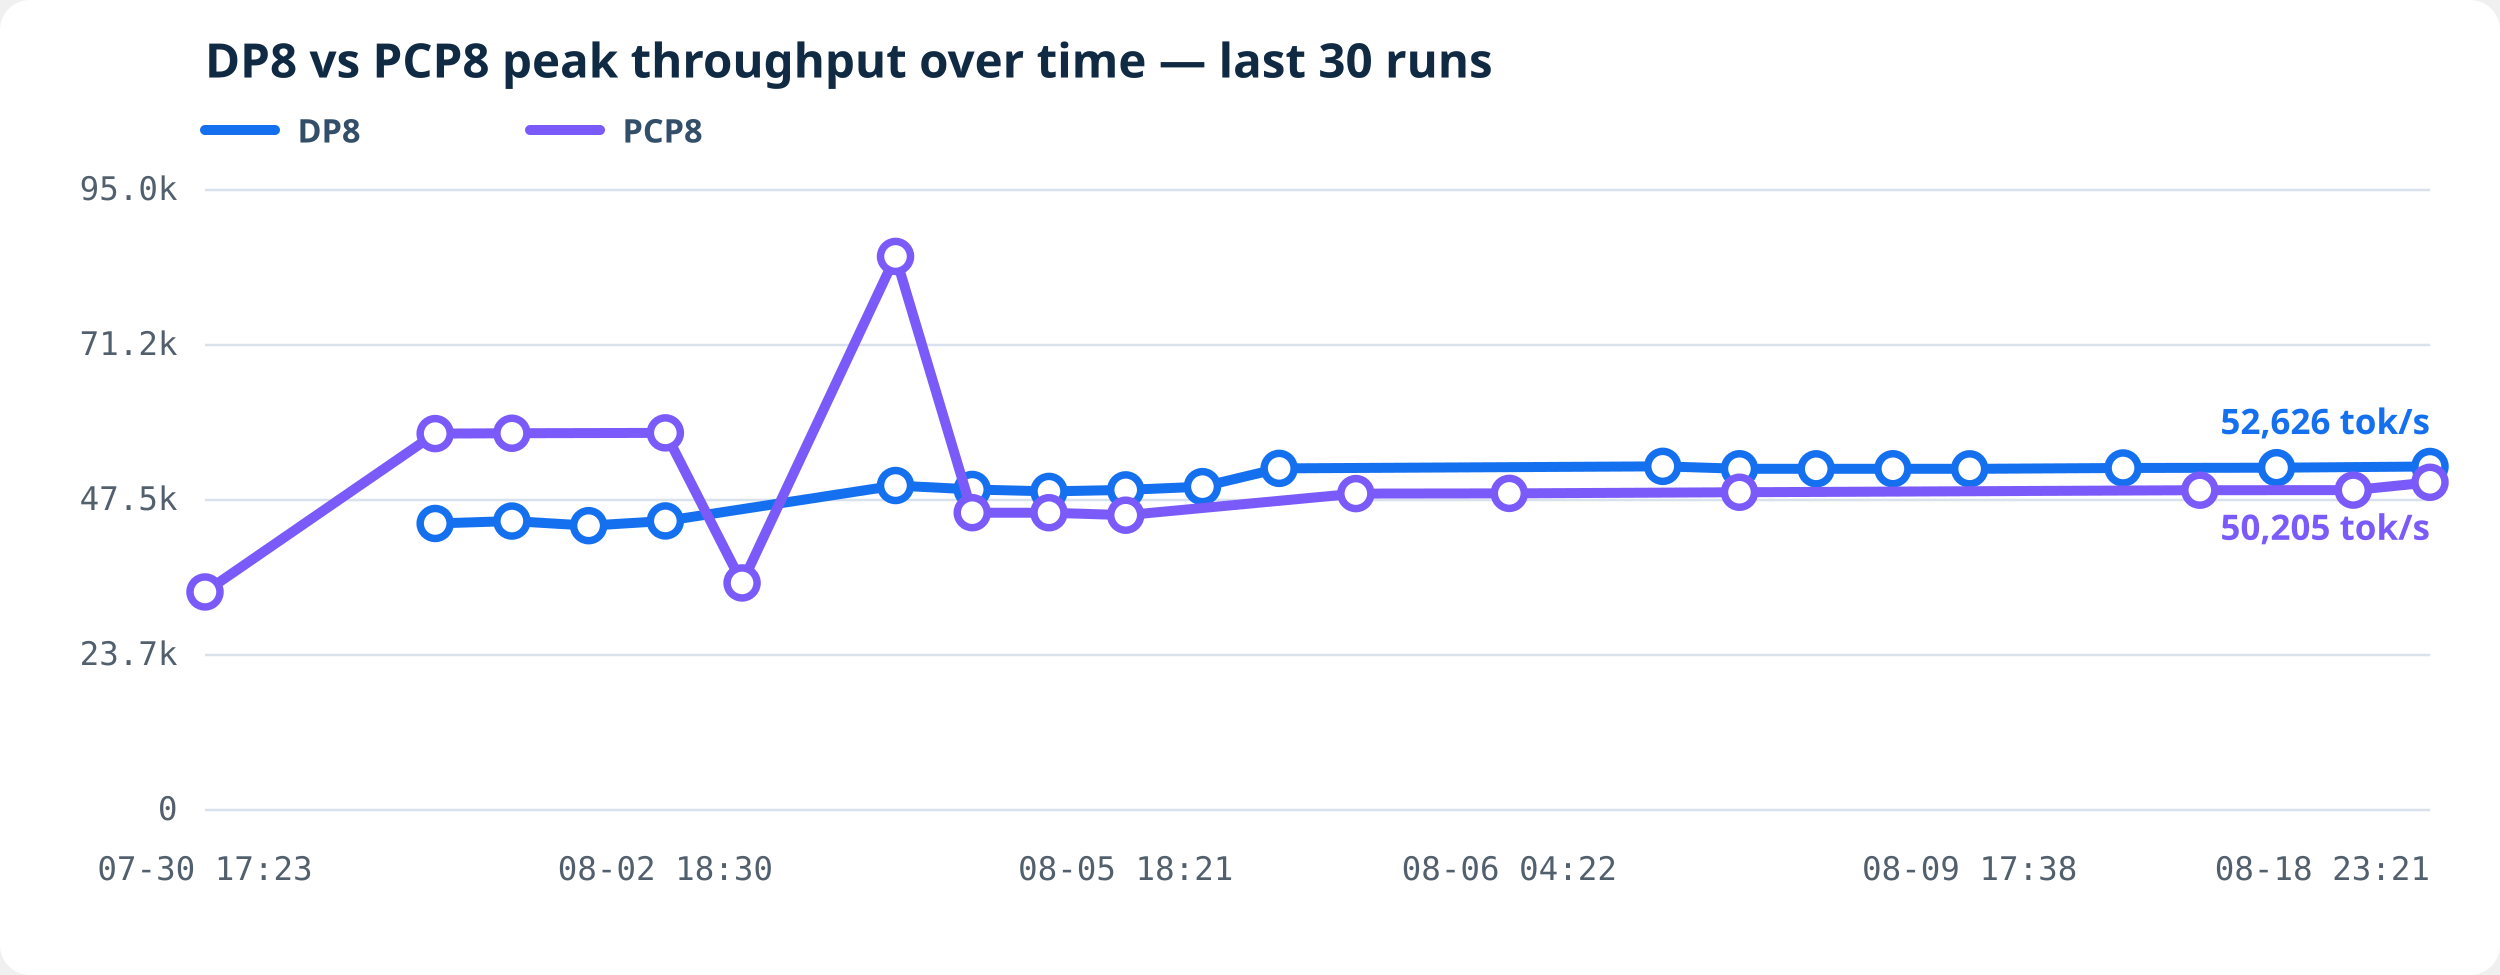
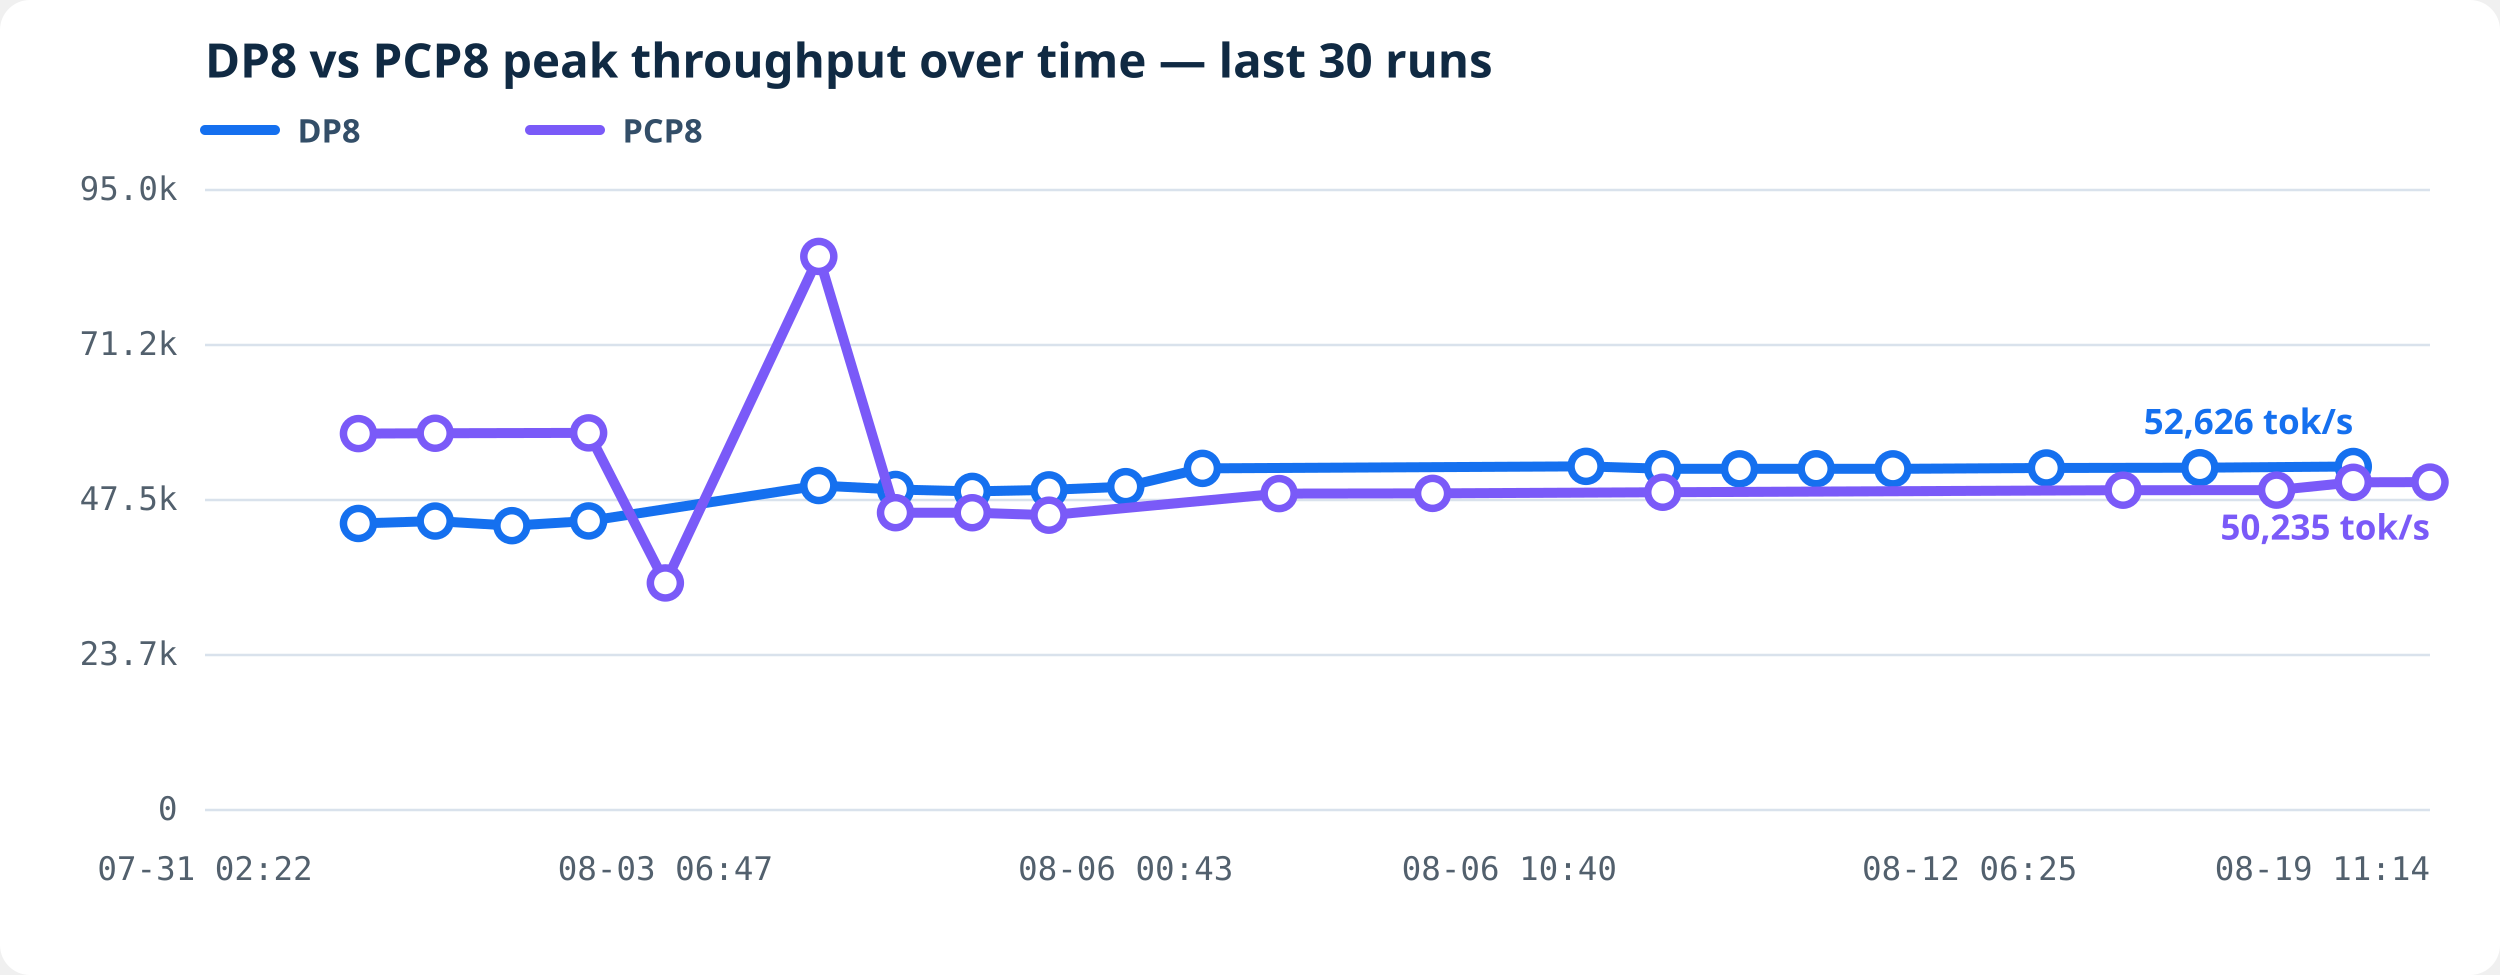
<svg xmlns="http://www.w3.org/2000/svg" viewBox="0 0 1000 390" role="img" aria-labelledby="history-title history-desc">
  <style>.bg{fill:#fff}.grid{stroke:#d9e2ec;stroke-width:1}.axis{fill:#52606d;font:13px ui-monospace,SFMono-Regular,Consolas,monospace}.heading{fill:#102a43;font:600 19px system-ui,sans-serif}.line{fill:none;stroke-width:4;stroke-linejoin:round;stroke-linecap:round}.dot{fill:#fff;stroke-width:3}.latest{stroke-width:3}.legend{fill:#334e68;font:600 13px system-ui,sans-serif}.value{font:600 14px system-ui,sans-serif}</style>
  <rect class="bg" width="1000" height="390" rx="12" />
  <text class="heading" x="82" y="31">DP8 vs PCP8 peak throughput over time — last 30 runs</text>
  <line x1="82" y1="52" x2="110" y2="52" stroke="#1570ef" stroke-width="4" stroke-linecap="round" />
  <text class="legend" x="119" y="57">DP8</text>
  <line x1="212" y1="52" x2="240" y2="52" stroke="#7a5af8" stroke-width="4" stroke-linecap="round" />
  <text class="legend" x="249" y="57">PCP8</text>
  <line class="grid" x1="82" y1="324.00" x2="972" y2="324.00" />
  <text class="axis" text-anchor="end" x="71" y="328.00">0</text>
  <line class="grid" x1="82" y1="262.00" x2="972" y2="262.00" />
  <text class="axis" text-anchor="end" x="71" y="266.00">23.7k</text>
  <line class="grid" x1="82" y1="200.00" x2="972" y2="200.00" />
  <text class="axis" text-anchor="end" x="71" y="204.00">47.5k</text>
  <line class="grid" x1="82" y1="138.00" x2="972" y2="138.00" />
  <text class="axis" text-anchor="end" x="71" y="142.00">71.2k</text>
  <line class="grid" x1="82" y1="76.00" x2="972" y2="76.00" />
  <text class="axis" text-anchor="end" x="71" y="80.00">95.0k</text>
-   <text class="axis" text-anchor="middle" x="82.00" y="352">07-30 17:23</text>
-   <text class="axis" text-anchor="middle" x="266.14" y="352">08-02 18:30</text>
-   <text class="axis" text-anchor="middle" x="450.28" y="352">08-05 18:21</text>
-   <text class="axis" text-anchor="middle" x="603.72" y="352">08-06 04:22</text>
-   <text class="axis" text-anchor="middle" x="787.86" y="352">08-09 17:38</text>
-   <text class="axis" text-anchor="end" x="972.00" y="352">08-18 23:21</text>
-   <polyline class="line" stroke="#1570ef" points="174.07,209.39 204.76,208.42 235.45,210.27 266.14,208.38 358.21,194.21 388.90,195.79 419.59,196.56 450.28,195.95 480.97,194.66 511.66,187.35 665.10,186.54 695.79,187.50 726.48,187.53 757.17,187.50 787.86,187.54 849.24,187.19 910.62,187.08 972.00,186.60" />
-   <circle class="dot" fill="#fff" stroke="#1570ef" cx="174.07" cy="209.39" r="6" />
-   <circle class="dot" fill="#fff" stroke="#1570ef" cx="204.76" cy="208.42" r="6" />
-   <circle class="dot" fill="#fff" stroke="#1570ef" cx="235.45" cy="210.27" r="6" />
-   <circle class="dot" fill="#fff" stroke="#1570ef" cx="266.14" cy="208.38" r="6" />
-   <circle class="dot" fill="#fff" stroke="#1570ef" cx="358.21" cy="194.21" r="6" />
-   <circle class="dot" fill="#fff" stroke="#1570ef" cx="388.90" cy="195.79" r="6" />
-   <circle class="dot" fill="#fff" stroke="#1570ef" cx="419.59" cy="196.56" r="6" />
-   <circle class="dot" fill="#fff" stroke="#1570ef" cx="450.28" cy="195.95" r="6" />
-   <circle class="dot" fill="#fff" stroke="#1570ef" cx="480.97" cy="194.66" r="6" />
-   <circle class="dot" fill="#fff" stroke="#1570ef" cx="511.66" cy="187.35" r="6" />
-   <circle class="dot" fill="#fff" stroke="#1570ef" cx="665.10" cy="186.54" r="6" />
-   <circle class="dot" fill="#fff" stroke="#1570ef" cx="695.79" cy="187.50" r="6" />
-   <circle class="dot" fill="#fff" stroke="#1570ef" cx="726.48" cy="187.53" r="6" />
-   <circle class="dot" fill="#fff" stroke="#1570ef" cx="757.17" cy="187.50" r="6" />
-   <circle class="dot" fill="#fff" stroke="#1570ef" cx="787.86" cy="187.54" r="6" />
-   <circle class="dot" fill="#fff" stroke="#1570ef" cx="849.24" cy="187.19" r="6" />
-   <circle class="dot" fill="#fff" stroke="#1570ef" cx="910.62" cy="187.08" r="6" />
-   <circle class="dot latest" fill="#1570ef" stroke="#1570ef" cx="972.00" cy="186.60" r="6" />
-   <text class="value" fill="#1570ef" text-anchor="end" x="972.00" y="173.60">52,626 tok/s</text>
-   <polyline class="line" stroke="#7a5af8" points="82.00,236.78 174.07,173.44 204.76,173.30 266.14,173.15 296.83,233.18 358.21,102.57 388.90,205.08 419.59,205.09 450.28,206.08 542.34,197.44 603.72,197.35 695.79,196.90 879.93,196.08 941.31,196.05 972.00,192.92" />
-   <circle class="dot" fill="#fff" stroke="#7a5af8" cx="82.00" cy="236.78" r="6" />
-   <circle class="dot" fill="#fff" stroke="#7a5af8" cx="174.07" cy="173.44" r="6" />
-   <circle class="dot" fill="#fff" stroke="#7a5af8" cx="204.76" cy="173.30" r="6" />
-   <circle class="dot" fill="#fff" stroke="#7a5af8" cx="266.14" cy="173.15" r="6" />
-   <circle class="dot" fill="#fff" stroke="#7a5af8" cx="296.83" cy="233.18" r="6" />
-   <circle class="dot" fill="#fff" stroke="#7a5af8" cx="358.21" cy="102.57" r="6" />
-   <circle class="dot" fill="#fff" stroke="#7a5af8" cx="388.90" cy="205.08" r="6" />
-   <circle class="dot" fill="#fff" stroke="#7a5af8" cx="419.59" cy="205.09" r="6" />
-   <circle class="dot" fill="#fff" stroke="#7a5af8" cx="450.28" cy="206.08" r="6" />
-   <circle class="dot" fill="#fff" stroke="#7a5af8" cx="542.34" cy="197.44" r="6" />
-   <circle class="dot" fill="#fff" stroke="#7a5af8" cx="603.72" cy="197.35" r="6" />
-   <circle class="dot" fill="#fff" stroke="#7a5af8" cx="695.79" cy="196.90" r="6" />
-   <circle class="dot" fill="#fff" stroke="#7a5af8" cx="879.93" cy="196.08" r="6" />
-   <circle class="dot" fill="#fff" stroke="#7a5af8" cx="941.31" cy="196.05" r="6" />
-   <circle class="dot latest" fill="#7a5af8" stroke="#7a5af8" cx="972.00" cy="192.92" r="6" />
-   <text class="value" fill="#7a5af8" text-anchor="end" x="972.00" y="215.92">50,205 tok/s</text>
+   <text class="axis" text-anchor="middle" x="82.00" y="352">07-31 02:22</text>
+   <text class="axis" text-anchor="middle" x="266.14" y="352">08-03 06:47</text>
+   <text class="axis" text-anchor="middle" x="450.28" y="352">08-06 00:43</text>
+   <text class="axis" text-anchor="middle" x="603.72" y="352">08-06 10:40</text>
+   <text class="axis" text-anchor="middle" x="787.86" y="352">08-12 06:25</text>
+   <text class="axis" text-anchor="end" x="972.00" y="352">08-19 11:14</text>
+   <polyline class="line" stroke="#1570ef" points="143.38,209.39 174.07,208.42 204.76,210.27 235.45,208.38 327.52,194.21 358.21,195.79 388.90,196.56 419.59,195.95 450.28,194.66 480.97,187.35 634.41,186.54 665.10,187.50 695.79,187.53 726.48,187.50 757.17,187.54 818.55,187.19 879.93,187.08 941.31,186.60" />
+   <circle class="dot" fill="#fff" stroke="#1570ef" cx="143.38" cy="209.39" r="6" />
+   <circle class="dot" fill="#fff" stroke="#1570ef" cx="174.07" cy="208.42" r="6" />
+   <circle class="dot" fill="#fff" stroke="#1570ef" cx="204.76" cy="210.27" r="6" />
+   <circle class="dot" fill="#fff" stroke="#1570ef" cx="235.45" cy="208.38" r="6" />
+   <circle class="dot" fill="#fff" stroke="#1570ef" cx="327.52" cy="194.21" r="6" />
+   <circle class="dot" fill="#fff" stroke="#1570ef" cx="358.21" cy="195.79" r="6" />
+   <circle class="dot" fill="#fff" stroke="#1570ef" cx="388.90" cy="196.56" r="6" />
+   <circle class="dot" fill="#fff" stroke="#1570ef" cx="419.59" cy="195.95" r="6" />
+   <circle class="dot" fill="#fff" stroke="#1570ef" cx="450.28" cy="194.66" r="6" />
+   <circle class="dot" fill="#fff" stroke="#1570ef" cx="480.97" cy="187.35" r="6" />
+   <circle class="dot" fill="#fff" stroke="#1570ef" cx="634.41" cy="186.54" r="6" />
+   <circle class="dot" fill="#fff" stroke="#1570ef" cx="665.10" cy="187.50" r="6" />
+   <circle class="dot" fill="#fff" stroke="#1570ef" cx="695.79" cy="187.53" r="6" />
+   <circle class="dot" fill="#fff" stroke="#1570ef" cx="726.48" cy="187.50" r="6" />
+   <circle class="dot" fill="#fff" stroke="#1570ef" cx="757.17" cy="187.54" r="6" />
+   <circle class="dot" fill="#fff" stroke="#1570ef" cx="818.55" cy="187.19" r="6" />
+   <circle class="dot" fill="#fff" stroke="#1570ef" cx="879.93" cy="187.08" r="6" />
+   <circle class="dot latest" fill="#1570ef" stroke="#1570ef" cx="941.31" cy="186.60" r="6" />
+   <text class="value" fill="#1570ef" text-anchor="end" x="941.31" y="173.60">52,626 tok/s</text>
+   <polyline class="line" stroke="#7a5af8" points="143.38,173.44 174.07,173.30 235.45,173.15 266.14,233.18 327.52,102.57 358.21,205.08 388.90,205.09 419.59,206.08 511.66,197.44 573.03,197.35 665.10,196.90 849.24,196.08 910.62,196.05 941.31,192.92 972.00,192.84" />
+   <circle class="dot" fill="#fff" stroke="#7a5af8" cx="143.38" cy="173.44" r="6" />
+   <circle class="dot" fill="#fff" stroke="#7a5af8" cx="174.07" cy="173.30" r="6" />
+   <circle class="dot" fill="#fff" stroke="#7a5af8" cx="235.45" cy="173.15" r="6" />
+   <circle class="dot" fill="#fff" stroke="#7a5af8" cx="266.14" cy="233.18" r="6" />
+   <circle class="dot" fill="#fff" stroke="#7a5af8" cx="327.52" cy="102.57" r="6" />
+   <circle class="dot" fill="#fff" stroke="#7a5af8" cx="358.21" cy="205.08" r="6" />
+   <circle class="dot" fill="#fff" stroke="#7a5af8" cx="388.90" cy="205.09" r="6" />
+   <circle class="dot" fill="#fff" stroke="#7a5af8" cx="419.59" cy="206.08" r="6" />
+   <circle class="dot" fill="#fff" stroke="#7a5af8" cx="511.66" cy="197.44" r="6" />
+   <circle class="dot" fill="#fff" stroke="#7a5af8" cx="573.03" cy="197.35" r="6" />
+   <circle class="dot" fill="#fff" stroke="#7a5af8" cx="665.10" cy="196.90" r="6" />
+   <circle class="dot" fill="#fff" stroke="#7a5af8" cx="849.24" cy="196.08" r="6" />
+   <circle class="dot" fill="#fff" stroke="#7a5af8" cx="910.62" cy="196.05" r="6" />
+   <circle class="dot" fill="#fff" stroke="#7a5af8" cx="941.31" cy="192.92" r="6" />
+   <circle class="dot latest" fill="#7a5af8" stroke="#7a5af8" cx="972.00" cy="192.84" r="6" />
+   <text class="value" fill="#7a5af8" text-anchor="end" x="972.00" y="215.84">50,235 tok/s</text>
</svg>
